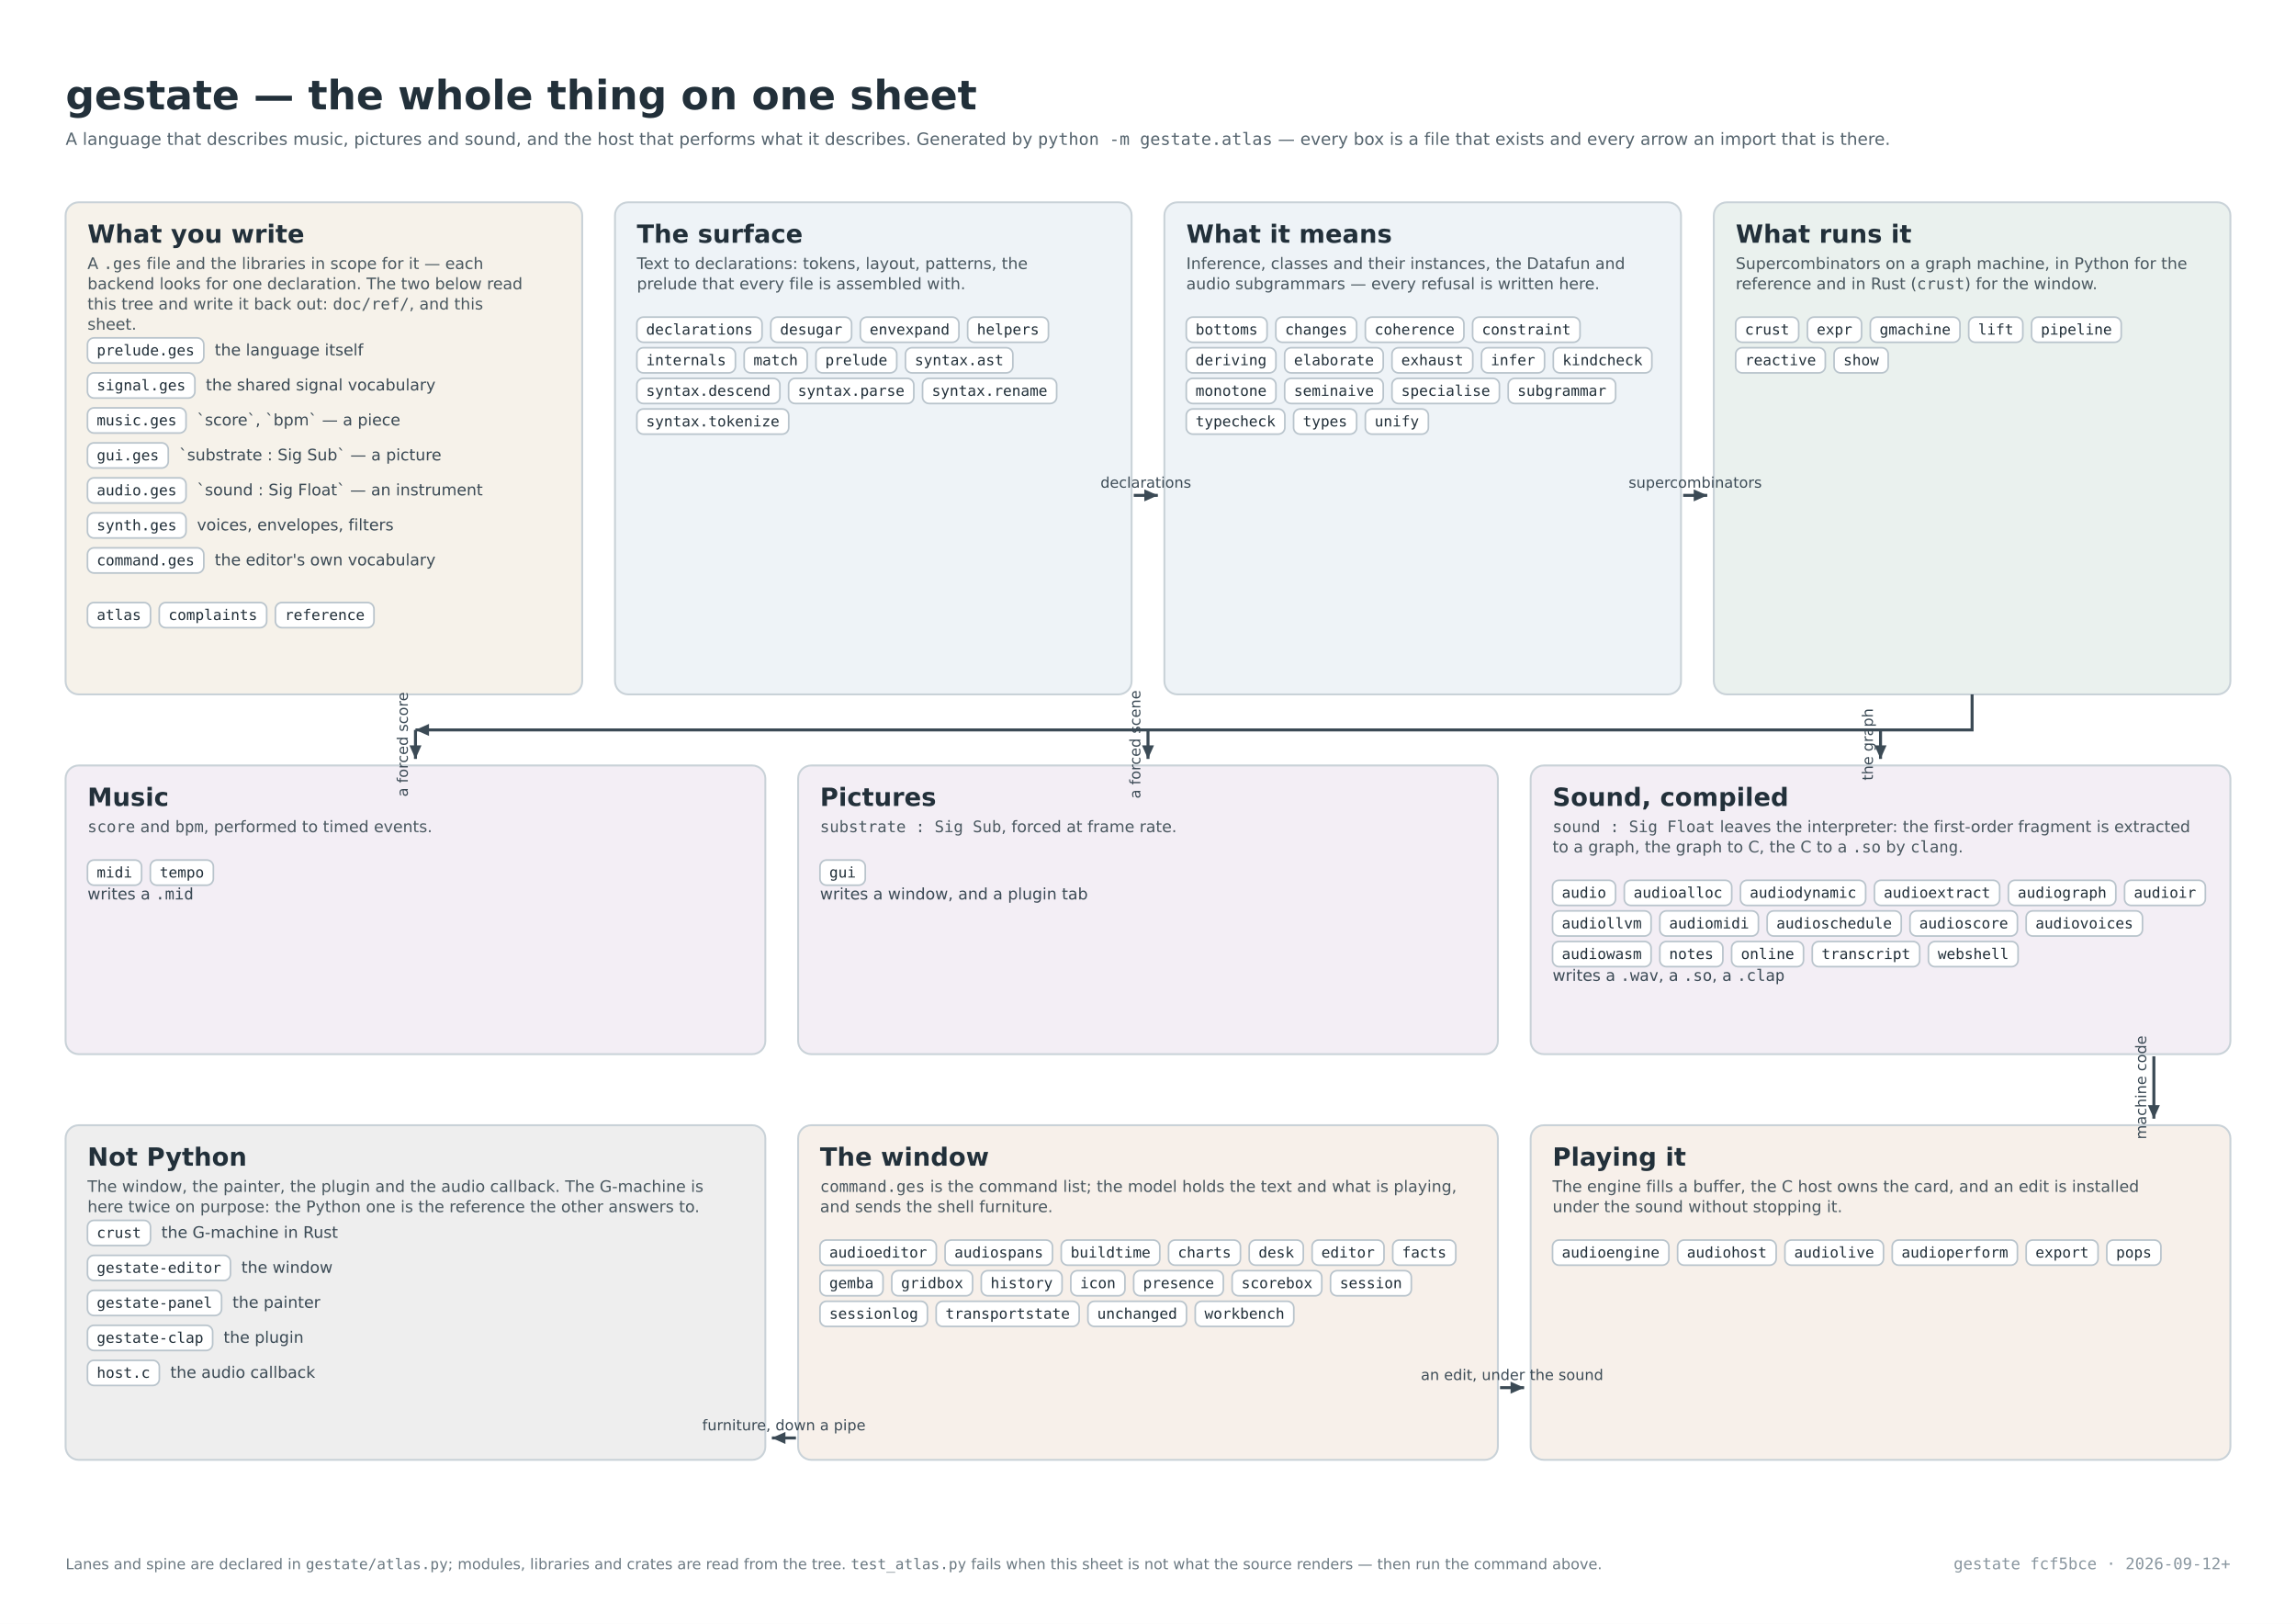
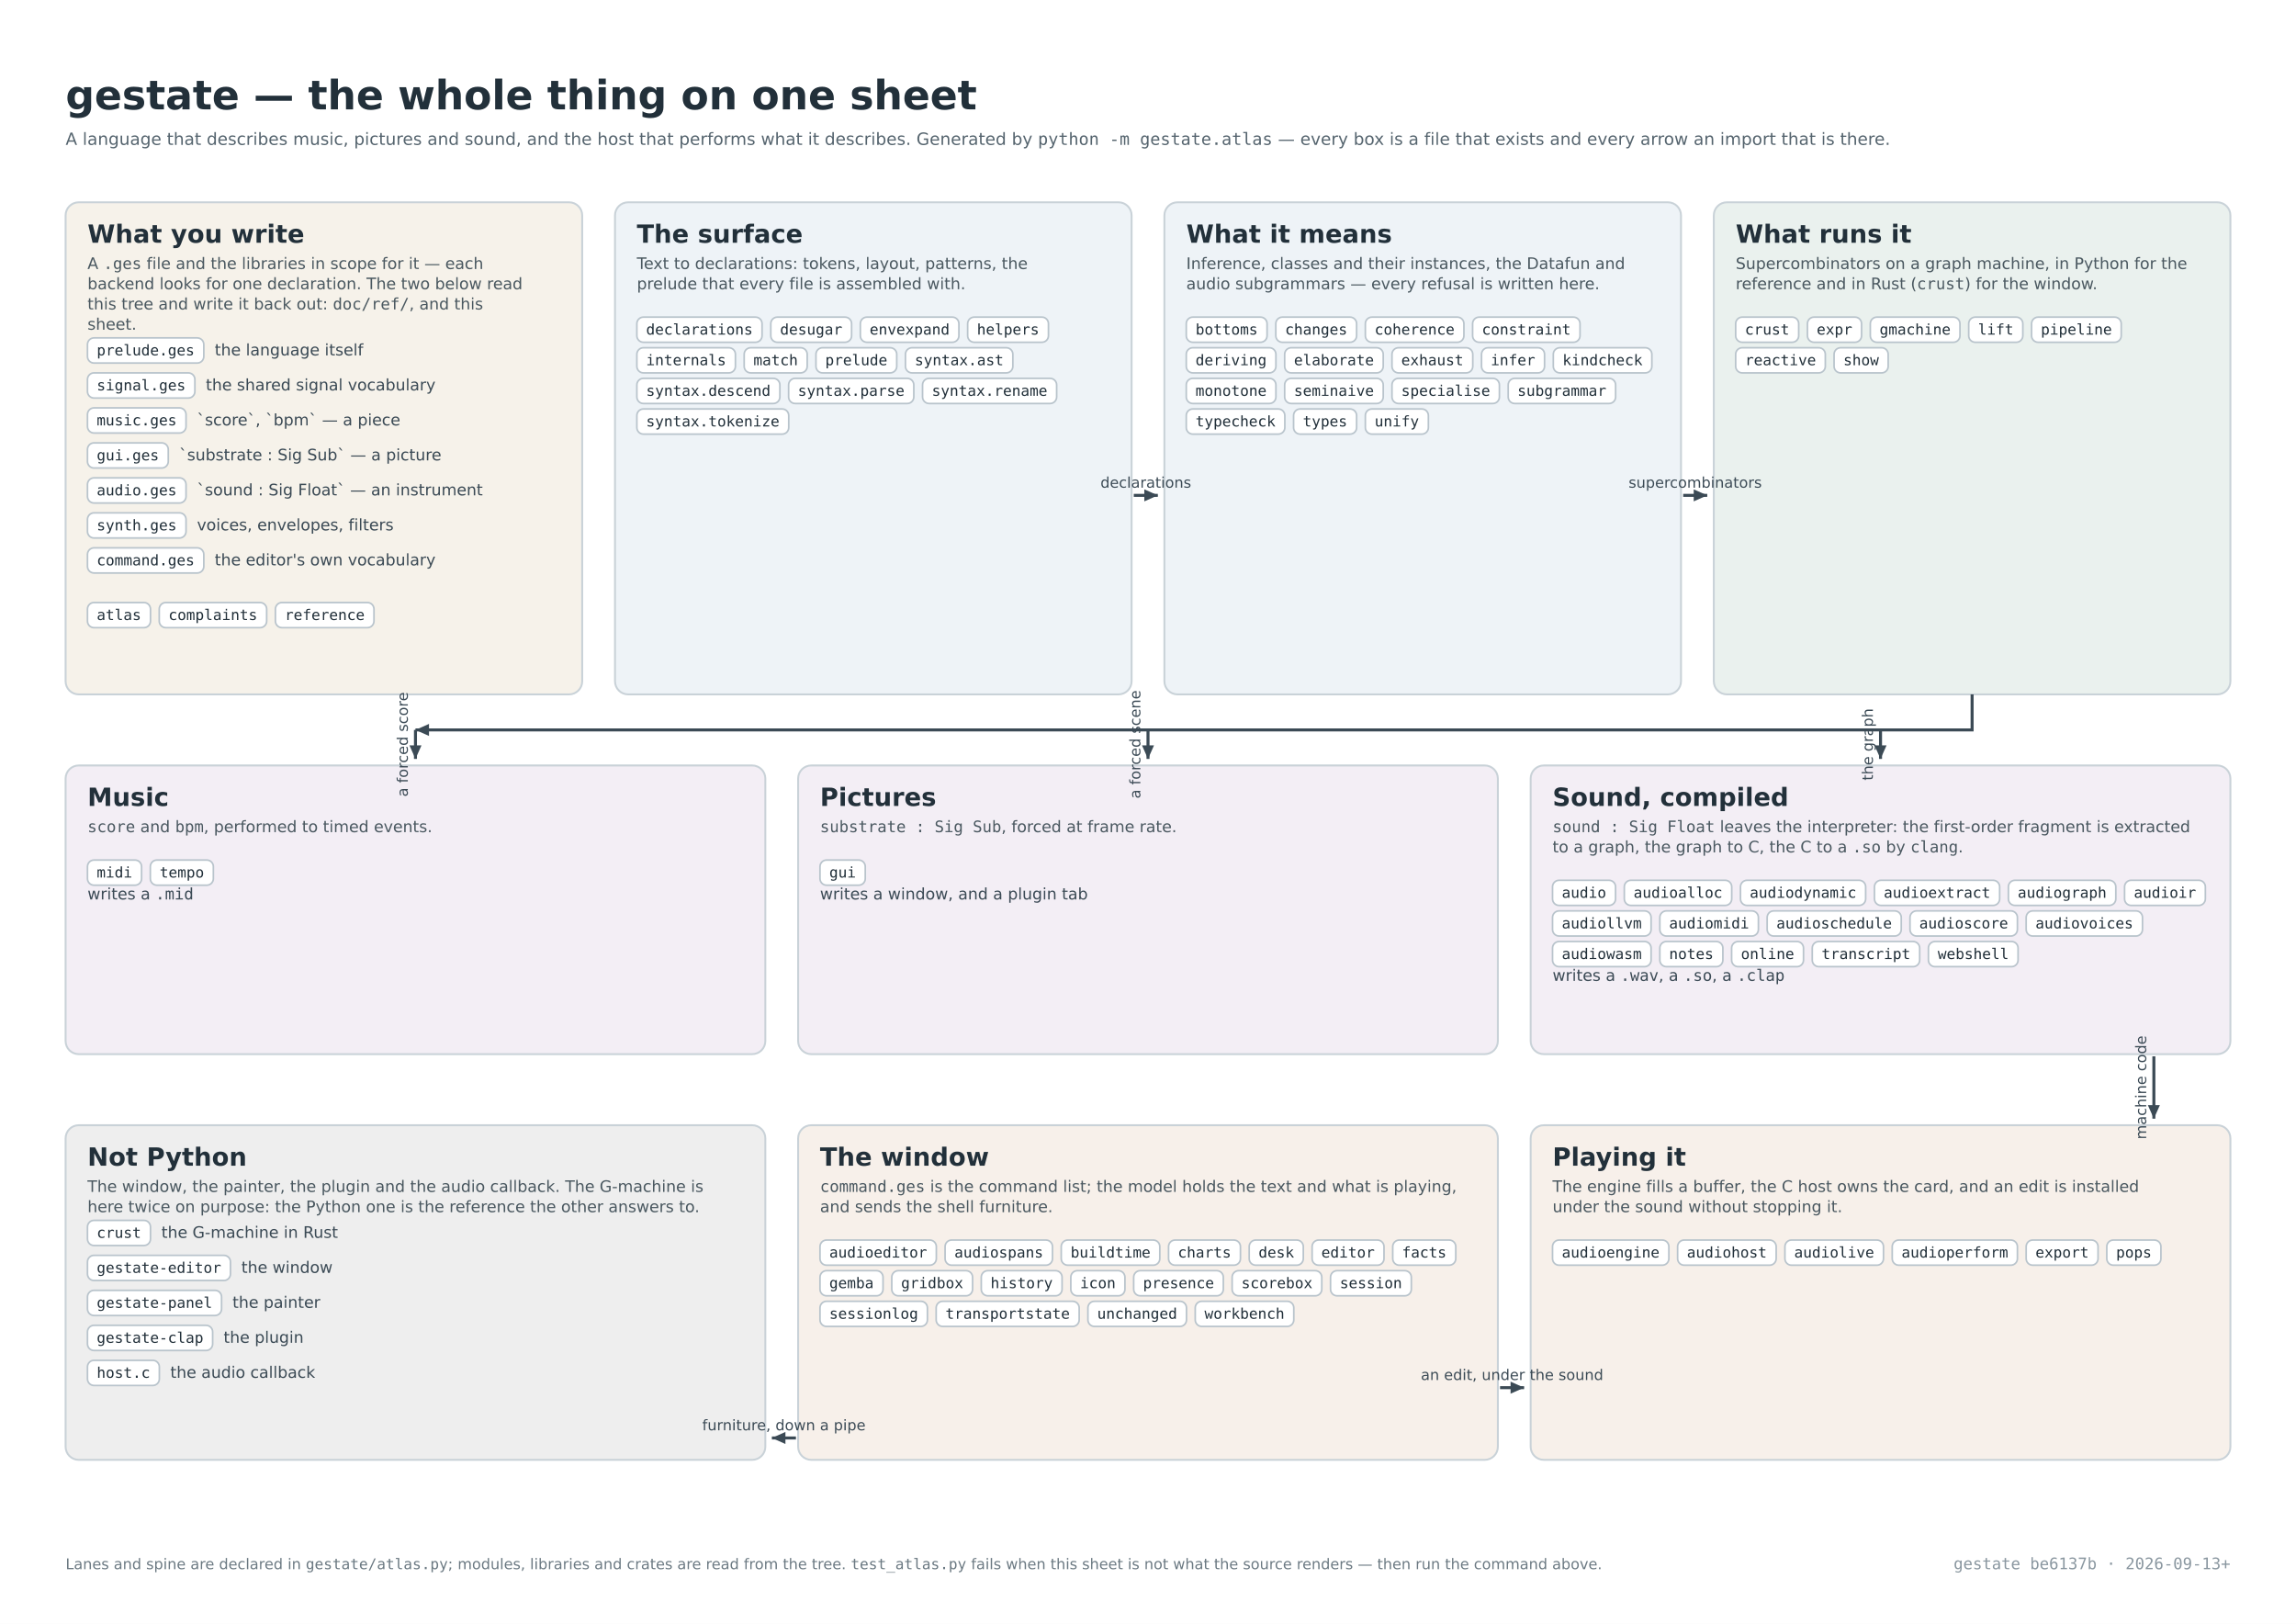
<svg xmlns="http://www.w3.org/2000/svg" width="420mm" height="297mm" viewBox="0 0 420 297">
  <defs>
    <marker id="tip" viewBox="0 0 10 10" refX="9" refY="5" markerWidth="5" markerHeight="5" orient="auto-start-reverse">
      <path d="M 0 1 L 9 5 L 0 9 z" fill="#3b4a55" />
    </marker>
  </defs>
  <style>
  text { font-family: 'DejaVu Sans', Verdana, sans-serif; fill: #22303a; }
  .mono, .chiptext { font-family: 'DejaVu Sans Mono', Consolas, monospace; }
  .title { font-size: 7.4px; font-weight: 700; }
  .subtitle { font-size: 3.1px; fill: #55646e; }
  .foot { font-size: 2.7px; fill: #6b7982; }
  .stamp { font-size: 2.9px; fill: #8a97a0; text-anchor: end; font-family: 'DejaVu Sans Mono', Consolas, monospace; }
  .lane { stroke: #c9d2d8; stroke-width: 0.35; }
  .lanetitle { font-size: 4.6px; font-weight: 700; }
  .step { font-size: 3.6px; font-weight: 700; }
  .stepnum { font-size: 3.2px; fill: #93a2ab; }
  .home { font-size: 2.6px; fill: #6b7982; text-anchor: end; }
  .refuses { font-size: 2.6px; fill: #8a5a5a; }
  .note { font-size: 2.9px; fill: #4a5860; }
  .extra { font-size: 2.9px; fill: #3b4a55; }
  .chip { fill: #ffffff; stroke: #b9c4cc; stroke-width: 0.3; }
  .chiptext { font-size: 2.7px; text-anchor: middle; }
  .edge { stroke: #3b4a55; stroke-width: 0.55; fill: none; }
  .edgetext { font-size: 2.7px; fill: #3b4a55; text-anchor: middle; }
</style>
  <rect x="0" y="0" width="420" height="297" fill="#ffffff" />
  <text class="title" x="12.00" y="20.00">gestate — the whole thing on one sheet</text>
  <text class="subtitle" x="12.00" y="26.50">A language that describes music, pictures and sound, and the host that performs what it describes. Generated by <tspan class="mono">python -m gestate.atlas</tspan> — every box is a file that exists and every arrow an import that is there.</text>
  <text class="foot" x="12.00" y="287.00">Lanes and spine are declared in <tspan class="mono">gestate/atlas.py</tspan>; modules, libraries and crates are read from the tree. <tspan class="mono">test_atlas.py</tspan> fails when this sheet is not what the source renders — then run the command above.</text>
-   <text class="stamp" x="408.00" y="287.00">gestate fcf5bce · 2026-09-12+</text>
+   <text class="stamp" x="408.00" y="287.00">gestate be6137b · 2026-09-13+</text>
  <rect class="lane" x="12.00" y="37.00" width="94.50" height="90.00" rx="2.4" style="fill:#f6f2ea" />
  <text class="lanetitle" x="16.00" y="44.40">What you write</text>
  <text class="note" x="16.00" y="49.20">A <tspan class="mono">.ges</tspan> file and the libraries in scope for it — each</text>
  <text class="note" x="16.00" y="52.90">backend looks for one declaration. The two below read</text>
  <text class="note" x="16.00" y="56.60">this tree and write it back out: <tspan class="mono">doc/ref/</tspan>, and this</text>
  <text class="note" x="16.00" y="60.30">sheet.</text>
  <rect class="chip" x="16.00" y="61.80" width="21.28" height="4.6" rx="1.2" />
  <text class="chiptext" x="26.64" y="65.00">prelude.ges</text>
  <text class="extra" x="39.28" y="65.00">the language itself</text>
  <rect class="chip" x="16.00" y="68.20" width="19.65" height="4.6" rx="1.2" />
  <text class="chiptext" x="25.83" y="71.40">signal.ges</text>
  <text class="extra" x="37.65" y="71.40">the shared signal vocabulary</text>
  <rect class="chip" x="16.00" y="74.60" width="18.03" height="4.6" rx="1.2" />
  <text class="chiptext" x="25.01" y="77.80">music.ges</text>
  <text class="extra" x="36.03" y="77.80">`score`, `bpm` — a piece</text>
  <rect class="chip" x="16.00" y="81.00" width="14.78" height="4.6" rx="1.2" />
  <text class="chiptext" x="23.39" y="84.20">gui.ges</text>
  <text class="extra" x="32.78" y="84.20">`substrate : Sig Sub` — a picture</text>
  <rect class="chip" x="16.00" y="87.40" width="18.03" height="4.6" rx="1.2" />
  <text class="chiptext" x="25.01" y="90.60">audio.ges</text>
  <text class="extra" x="36.03" y="90.60">`sound : Sig Float` — an instrument</text>
  <rect class="chip" x="16.00" y="93.80" width="18.03" height="4.6" rx="1.2" />
  <text class="chiptext" x="25.01" y="97.00">synth.ges</text>
  <text class="extra" x="36.03" y="97.00">voices, envelopes, filters</text>
  <rect class="chip" x="16.00" y="100.20" width="21.28" height="4.6" rx="1.2" />
  <text class="chiptext" x="26.64" y="103.40">command.ges</text>
  <text class="extra" x="39.28" y="103.40">the editor's own vocabulary</text>
  <rect class="chip" x="16.00" y="110.20" width="11.53" height="4.6" rx="1.2" />
  <text class="chiptext" x="21.76" y="113.40">atlas</text>
  <rect class="chip" x="29.13" y="110.20" width="19.65" height="4.6" rx="1.2" />
  <text class="chiptext" x="38.95" y="113.40">complaints</text>
  <rect class="chip" x="50.38" y="110.20" width="18.03" height="4.6" rx="1.2" />
  <text class="chiptext" x="59.40" y="113.40">reference</text>
  <rect class="lane" x="112.50" y="37.00" width="94.50" height="90.00" rx="2.4" style="fill:#eef3f7" />
  <text class="lanetitle" x="116.50" y="44.40">The surface</text>
  <text class="note" x="116.50" y="49.20">Text to declarations: tokens, layout, patterns, the</text>
  <text class="note" x="116.50" y="52.90">prelude that every file is assembled with.</text>
  <rect class="chip" x="116.50" y="58.00" width="22.90" height="4.6" rx="1.2" />
  <text class="chiptext" x="127.95" y="61.20">declarations</text>
  <rect class="chip" x="141.00" y="58.00" width="14.78" height="4.6" rx="1.2" />
  <text class="chiptext" x="148.39" y="61.20">desugar</text>
  <rect class="chip" x="157.38" y="58.00" width="18.03" height="4.6" rx="1.2" />
  <text class="chiptext" x="166.40" y="61.20">envexpand</text>
  <rect class="chip" x="177.01" y="58.00" width="14.78" height="4.6" rx="1.2" />
  <text class="chiptext" x="184.40" y="61.20">helpers</text>
  <rect class="chip" x="116.50" y="63.60" width="18.03" height="4.6" rx="1.2" />
  <text class="chiptext" x="125.51" y="66.80">internals</text>
  <rect class="chip" x="136.13" y="63.60" width="11.53" height="4.6" rx="1.2" />
  <text class="chiptext" x="141.89" y="66.80">match</text>
  <rect class="chip" x="149.26" y="63.60" width="14.78" height="4.6" rx="1.2" />
  <text class="chiptext" x="156.64" y="66.80">prelude</text>
  <rect class="chip" x="165.63" y="63.60" width="19.65" height="4.6" rx="1.2" />
  <text class="chiptext" x="175.46" y="66.80">syntax.ast</text>
  <rect class="chip" x="116.50" y="69.20" width="26.16" height="4.6" rx="1.2" />
  <text class="chiptext" x="129.58" y="72.40">syntax.descend</text>
  <rect class="chip" x="144.26" y="69.20" width="22.90" height="4.6" rx="1.2" />
  <text class="chiptext" x="155.71" y="72.40">syntax.parse</text>
  <rect class="chip" x="168.76" y="69.20" width="24.53" height="4.6" rx="1.2" />
  <text class="chiptext" x="181.03" y="72.40">syntax.rename</text>
  <rect class="chip" x="116.50" y="74.80" width="27.78" height="4.6" rx="1.2" />
  <text class="chiptext" x="130.39" y="78.00">syntax.tokenize</text>
  <rect class="lane" x="213.00" y="37.00" width="94.50" height="90.00" rx="2.4" style="fill:#eef3f7" />
  <text class="lanetitle" x="217.00" y="44.40">What it means</text>
  <text class="note" x="217.00" y="49.20">Inference, classes and their instances, the Datafun and</text>
  <text class="note" x="217.00" y="52.90">audio subgrammars — every refusal is written here.</text>
  <rect class="chip" x="217.00" y="58.00" width="14.78" height="4.6" rx="1.2" />
  <text class="chiptext" x="224.39" y="61.20">bottoms</text>
  <rect class="chip" x="233.38" y="58.00" width="14.78" height="4.6" rx="1.2" />
  <text class="chiptext" x="240.77" y="61.20">changes</text>
  <rect class="chip" x="249.76" y="58.00" width="18.03" height="4.6" rx="1.2" />
  <text class="chiptext" x="258.77" y="61.20">coherence</text>
  <rect class="chip" x="269.38" y="58.00" width="19.65" height="4.6" rx="1.2" />
  <text class="chiptext" x="279.21" y="61.20">constraint</text>
  <rect class="chip" x="217.00" y="63.60" width="16.40" height="4.6" rx="1.2" />
  <text class="chiptext" x="225.20" y="66.80">deriving</text>
  <rect class="chip" x="235.00" y="63.60" width="18.03" height="4.6" rx="1.2" />
  <text class="chiptext" x="244.02" y="66.80">elaborate</text>
  <rect class="chip" x="254.63" y="63.60" width="14.78" height="4.6" rx="1.2" />
  <text class="chiptext" x="262.02" y="66.80">exhaust</text>
  <rect class="chip" x="271.01" y="63.60" width="11.53" height="4.6" rx="1.2" />
  <text class="chiptext" x="276.77" y="66.80">infer</text>
  <rect class="chip" x="284.14" y="63.60" width="18.03" height="4.6" rx="1.2" />
  <text class="chiptext" x="293.15" y="66.80">kindcheck</text>
  <rect class="chip" x="217.00" y="69.20" width="16.40" height="4.6" rx="1.2" />
  <text class="chiptext" x="225.20" y="72.40">monotone</text>
  <rect class="chip" x="235.00" y="69.20" width="18.03" height="4.6" rx="1.2" />
  <text class="chiptext" x="244.02" y="72.40">seminaive</text>
  <rect class="chip" x="254.63" y="69.20" width="19.65" height="4.6" rx="1.2" />
  <text class="chiptext" x="264.46" y="72.40">specialise</text>
  <rect class="chip" x="275.89" y="69.20" width="19.65" height="4.6" rx="1.2" />
  <text class="chiptext" x="285.71" y="72.40">subgrammar</text>
  <rect class="chip" x="217.00" y="74.80" width="18.03" height="4.6" rx="1.2" />
  <text class="chiptext" x="226.01" y="78.00">typecheck</text>
  <rect class="chip" x="236.63" y="74.80" width="11.53" height="4.6" rx="1.2" />
  <text class="chiptext" x="242.39" y="78.00">types</text>
  <rect class="chip" x="249.76" y="74.80" width="11.53" height="4.6" rx="1.2" />
  <text class="chiptext" x="255.52" y="78.00">unify</text>
  <rect class="lane" x="313.50" y="37.00" width="94.50" height="90.00" rx="2.4" style="fill:#eaf1ee" />
  <text class="lanetitle" x="317.50" y="44.40">What runs it</text>
  <text class="note" x="317.50" y="49.20">Supercombinators on a graph machine, in Python for the</text>
  <text class="note" x="317.50" y="52.90">reference and in Rust (<tspan class="mono">crust</tspan>) for the window.</text>
  <rect class="chip" x="317.50" y="58.00" width="11.53" height="4.6" rx="1.2" />
  <text class="chiptext" x="323.26" y="61.20">crust</text>
  <rect class="chip" x="330.63" y="58.00" width="9.90" height="4.6" rx="1.2" />
  <text class="chiptext" x="335.58" y="61.20">expr</text>
  <rect class="chip" x="342.13" y="58.00" width="16.40" height="4.6" rx="1.2" />
  <text class="chiptext" x="350.33" y="61.20">gmachine</text>
  <rect class="chip" x="360.13" y="58.00" width="9.90" height="4.6" rx="1.2" />
  <text class="chiptext" x="365.08" y="61.20">lift</text>
  <rect class="chip" x="371.63" y="58.00" width="16.40" height="4.6" rx="1.2" />
  <text class="chiptext" x="379.83" y="61.20">pipeline</text>
  <rect class="chip" x="317.50" y="63.60" width="16.40" height="4.6" rx="1.2" />
  <text class="chiptext" x="325.70" y="66.80">reactive</text>
  <rect class="chip" x="335.50" y="63.60" width="9.90" height="4.6" rx="1.2" />
  <text class="chiptext" x="340.45" y="66.80">show</text>
  <rect class="lane" x="12.00" y="140.00" width="128.00" height="52.80" rx="2.4" style="fill:#f3eef5" />
  <text class="lanetitle" x="16.00" y="147.40">Music</text>
  <text class="note" x="16.00" y="152.20">
    <tspan class="mono">score</tspan> and <tspan class="mono">bpm</tspan>, performed to timed events.</text>
  <rect class="chip" x="16.00" y="157.30" width="9.90" height="4.6" rx="1.2" />
  <text class="chiptext" x="20.95" y="160.50">midi</text>
  <rect class="chip" x="27.50" y="157.30" width="11.53" height="4.6" rx="1.2" />
  <text class="chiptext" x="33.27" y="160.50">tempo</text>
  <text class="extra" x="16.00" y="164.50">writes a <tspan class="mono">.mid</tspan>
  </text>
  <rect class="lane" x="146.00" y="140.00" width="128.00" height="52.80" rx="2.4" style="fill:#f3eef5" />
  <text class="lanetitle" x="150.00" y="147.40">Pictures</text>
  <text class="note" x="150.00" y="152.20">
    <tspan class="mono">substrate : Sig Sub</tspan>, forced at frame rate.</text>
  <rect class="chip" x="150.00" y="157.30" width="8.28" height="4.6" rx="1.2" />
  <text class="chiptext" x="154.14" y="160.50">gui</text>
  <text class="extra" x="150.00" y="164.50">writes a window, and a plugin tab</text>
  <rect class="lane" x="280.00" y="140.00" width="128.00" height="52.80" rx="2.4" style="fill:#f3eef5" />
  <text class="lanetitle" x="284.00" y="147.40">Sound, compiled</text>
  <text class="note" x="284.00" y="152.20">
    <tspan class="mono">sound : Sig Float</tspan> leaves the interpreter: the first-order fragment is extracted</text>
  <text class="note" x="284.00" y="155.90">to a graph, the graph to C, the C to a <tspan class="mono">.so</tspan> by <tspan class="mono">clang</tspan>.</text>
  <rect class="chip" x="284.00" y="161.00" width="11.53" height="4.6" rx="1.2" />
  <text class="chiptext" x="289.76" y="164.20">audio</text>
  <rect class="chip" x="297.13" y="161.00" width="19.65" height="4.6" rx="1.2" />
  <text class="chiptext" x="306.95" y="164.20">audioalloc</text>
  <rect class="chip" x="318.38" y="161.00" width="22.90" height="4.6" rx="1.2" />
  <text class="chiptext" x="329.83" y="164.20">audiodynamic</text>
  <rect class="chip" x="342.89" y="161.00" width="22.90" height="4.6" rx="1.2" />
  <text class="chiptext" x="354.34" y="164.20">audioextract</text>
  <rect class="chip" x="367.39" y="161.00" width="19.65" height="4.6" rx="1.2" />
  <text class="chiptext" x="377.22" y="164.20">audiograph</text>
  <rect class="chip" x="388.64" y="161.00" width="14.78" height="4.6" rx="1.2" />
  <text class="chiptext" x="396.03" y="164.20">audioir</text>
  <rect class="chip" x="284.00" y="166.60" width="18.03" height="4.6" rx="1.2" />
  <text class="chiptext" x="293.01" y="169.80">audiollvm</text>
  <rect class="chip" x="303.63" y="166.60" width="18.03" height="4.6" rx="1.2" />
  <text class="chiptext" x="312.64" y="169.80">audiomidi</text>
  <rect class="chip" x="323.26" y="166.60" width="24.53" height="4.6" rx="1.2" />
  <text class="chiptext" x="335.52" y="169.80">audioschedule</text>
  <rect class="chip" x="349.39" y="166.60" width="19.65" height="4.6" rx="1.2" />
  <text class="chiptext" x="359.21" y="169.80">audioscore</text>
  <rect class="chip" x="370.64" y="166.60" width="21.28" height="4.6" rx="1.2" />
  <text class="chiptext" x="381.28" y="169.80">audiovoices</text>
  <rect class="chip" x="284.00" y="172.20" width="18.03" height="4.6" rx="1.2" />
  <text class="chiptext" x="293.01" y="175.40">audiowasm</text>
  <rect class="chip" x="303.63" y="172.20" width="11.53" height="4.6" rx="1.2" />
  <text class="chiptext" x="309.39" y="175.40">notes</text>
  <rect class="chip" x="316.76" y="172.20" width="13.15" height="4.6" rx="1.2" />
  <text class="chiptext" x="323.33" y="175.40">online</text>
  <rect class="chip" x="331.51" y="172.20" width="19.65" height="4.6" rx="1.2" />
  <text class="chiptext" x="341.34" y="175.40">transcript</text>
  <rect class="chip" x="352.76" y="172.20" width="16.40" height="4.6" rx="1.2" />
  <text class="chiptext" x="360.96" y="175.40">webshell</text>
  <text class="extra" x="284.00" y="179.40">writes a <tspan class="mono">.wav</tspan>, a <tspan class="mono">.so</tspan>, a <tspan class="mono">.clap</tspan>
  </text>
  <rect class="lane" x="12.00" y="205.80" width="128.00" height="61.20" rx="2.4" style="fill:#eeeeee" />
  <text class="lanetitle" x="16.00" y="213.20">Not Python</text>
  <text class="note" x="16.00" y="218.00">The window, the painter, the plugin and the audio callback. The G-machine is</text>
  <text class="note" x="16.00" y="221.70">here twice on purpose: the Python one is the reference the other answers to.</text>
  <rect class="chip" x="16.00" y="223.20" width="11.53" height="4.6" rx="1.2" />
  <text class="chiptext" x="21.76" y="226.40">crust</text>
  <text class="extra" x="29.53" y="226.40">the G-machine in Rust</text>
  <rect class="chip" x="16.00" y="229.60" width="26.16" height="4.6" rx="1.2" />
  <text class="chiptext" x="29.08" y="232.80">gestate-editor</text>
  <text class="extra" x="44.16" y="232.80">the window</text>
  <rect class="chip" x="16.00" y="236.00" width="24.53" height="4.6" rx="1.2" />
  <text class="chiptext" x="28.27" y="239.20">gestate-panel</text>
  <text class="extra" x="42.53" y="239.20">the painter</text>
  <rect class="chip" x="16.00" y="242.40" width="22.90" height="4.6" rx="1.2" />
  <text class="chiptext" x="27.45" y="245.60">gestate-clap</text>
  <text class="extra" x="40.90" y="245.60">the plugin</text>
  <rect class="chip" x="16.00" y="248.80" width="13.15" height="4.6" rx="1.2" />
  <text class="chiptext" x="22.58" y="252.00">host.c</text>
  <text class="extra" x="31.15" y="252.00">the audio callback</text>
  <rect class="lane" x="146.00" y="205.80" width="128.00" height="61.20" rx="2.4" style="fill:#f7f0ea" />
  <text class="lanetitle" x="150.00" y="213.20">The window</text>
  <text class="note" x="150.00" y="218.00">
    <tspan class="mono">command.ges</tspan> is the command list; the model holds the text and what is playing,</text>
  <text class="note" x="150.00" y="221.70">and sends the shell furniture.</text>
  <rect class="chip" x="150.00" y="226.80" width="21.28" height="4.6" rx="1.2" />
  <text class="chiptext" x="160.64" y="230.00">audioeditor</text>
  <rect class="chip" x="172.88" y="226.80" width="19.65" height="4.6" rx="1.2" />
  <text class="chiptext" x="182.71" y="230.00">audiospans</text>
  <rect class="chip" x="194.13" y="226.80" width="18.03" height="4.6" rx="1.2" />
  <text class="chiptext" x="203.15" y="230.00">buildtime</text>
  <rect class="chip" x="213.76" y="226.80" width="13.15" height="4.6" rx="1.2" />
  <text class="chiptext" x="220.34" y="230.00">charts</text>
  <rect class="chip" x="228.51" y="226.80" width="9.90" height="4.6" rx="1.2" />
  <text class="chiptext" x="233.47" y="230.00">desk</text>
  <rect class="chip" x="240.02" y="226.80" width="13.15" height="4.6" rx="1.2" />
  <text class="chiptext" x="246.59" y="230.00">editor</text>
  <rect class="chip" x="254.77" y="226.80" width="11.53" height="4.6" rx="1.2" />
  <text class="chiptext" x="260.53" y="230.00">facts</text>
  <rect class="chip" x="150.00" y="232.40" width="11.53" height="4.6" rx="1.2" />
  <text class="chiptext" x="155.76" y="235.60">gemba</text>
  <rect class="chip" x="163.13" y="232.40" width="14.78" height="4.6" rx="1.2" />
  <text class="chiptext" x="170.52" y="235.60">gridbox</text>
  <rect class="chip" x="179.50" y="232.40" width="14.78" height="4.6" rx="1.2" />
  <text class="chiptext" x="186.89" y="235.60">history</text>
  <rect class="chip" x="195.88" y="232.40" width="9.90" height="4.6" rx="1.2" />
  <text class="chiptext" x="200.83" y="235.60">icon</text>
  <rect class="chip" x="207.38" y="232.40" width="16.40" height="4.6" rx="1.2" />
  <text class="chiptext" x="215.59" y="235.60">presence</text>
  <rect class="chip" x="225.39" y="232.40" width="16.40" height="4.6" rx="1.2" />
  <text class="chiptext" x="233.59" y="235.60">scorebox</text>
  <rect class="chip" x="243.39" y="232.40" width="14.78" height="4.6" rx="1.2" />
  <text class="chiptext" x="250.78" y="235.60">session</text>
  <rect class="chip" x="150.00" y="238.00" width="19.65" height="4.6" rx="1.2" />
  <text class="chiptext" x="159.83" y="241.20">sessionlog</text>
  <rect class="chip" x="171.25" y="238.00" width="26.16" height="4.6" rx="1.2" />
  <text class="chiptext" x="184.33" y="241.20">transportstate</text>
  <rect class="chip" x="199.01" y="238.00" width="18.03" height="4.6" rx="1.2" />
  <text class="chiptext" x="208.02" y="241.20">unchanged</text>
  <rect class="chip" x="218.64" y="238.00" width="18.03" height="4.6" rx="1.2" />
  <text class="chiptext" x="227.65" y="241.20">workbench</text>
  <rect class="lane" x="280.00" y="205.80" width="128.00" height="61.20" rx="2.4" style="fill:#f7f0ea" />
  <text class="lanetitle" x="284.00" y="213.20">Playing it</text>
  <text class="note" x="284.00" y="218.00">The engine fills a buffer, the C host owns the card, and an edit is installed</text>
  <text class="note" x="284.00" y="221.70">under the sound without stopping it.</text>
  <rect class="chip" x="284.00" y="226.80" width="21.28" height="4.6" rx="1.2" />
  <text class="chiptext" x="294.64" y="230.00">audioengine</text>
  <rect class="chip" x="306.88" y="226.80" width="18.03" height="4.6" rx="1.2" />
  <text class="chiptext" x="315.89" y="230.00">audiohost</text>
  <rect class="chip" x="326.51" y="226.80" width="18.03" height="4.6" rx="1.2" />
  <text class="chiptext" x="335.52" y="230.00">audiolive</text>
  <rect class="chip" x="346.14" y="226.80" width="22.90" height="4.6" rx="1.2" />
  <text class="chiptext" x="357.59" y="230.00">audioperform</text>
  <rect class="chip" x="370.64" y="226.80" width="13.15" height="4.6" rx="1.2" />
  <text class="chiptext" x="377.22" y="230.00">export</text>
  <rect class="chip" x="385.39" y="226.80" width="9.90" height="4.6" rx="1.2" />
  <text class="chiptext" x="390.34" y="230.00">pops</text>
  <path class="edge" d="M360.75,127.00 L360.75,133.50 L76.00,133.50" marker-end="url(#tip)" />
  <path class="edge" d="M207.40,90.60 L211.80,90.60" marker-end="url(#tip)" />
  <text class="edgetext" x="209.60" y="89.20">declarations</text>
  <path class="edge" d="M307.90,90.60 L312.30,90.60" marker-end="url(#tip)" />
  <text class="edgetext" x="310.10" y="89.20">supercombinators</text>
  <path class="edge" d="M76.00,133.50 L76.00,138.80" marker-end="url(#tip)" />
  <text class="edgetext" x="76.00" y="134.75" transform="rotate(-90 76.00 136.15)">a forced score</text>
  <path class="edge" d="M210.00,133.50 L210.00,138.80" marker-end="url(#tip)" />
  <text class="edgetext" x="210.00" y="134.75" transform="rotate(-90 210.00 136.15)">a forced scene</text>
  <path class="edge" d="M344.00,133.50 L344.00,138.80" marker-end="url(#tip)" />
  <text class="edgetext" x="344.00" y="134.75" transform="rotate(-90 344.00 136.15)">the graph</text>
  <path class="edge" d="M394.00,193.20 L394.00,204.60" marker-end="url(#tip)" />
  <text class="edgetext" x="394.00" y="197.50" transform="rotate(-90 394.00 198.90)">machine code</text>
  <path class="edge" d="M274.40,253.80 L278.80,253.80" marker-end="url(#tip)" />
  <text class="edgetext" x="276.60" y="252.40">an edit, under the sound</text>
  <path class="edge" d="M145.60,263.00 L141.20,263.00" marker-end="url(#tip)" />
  <text class="edgetext" x="143.40" y="261.60">furniture, down a pipe</text>
</svg>
